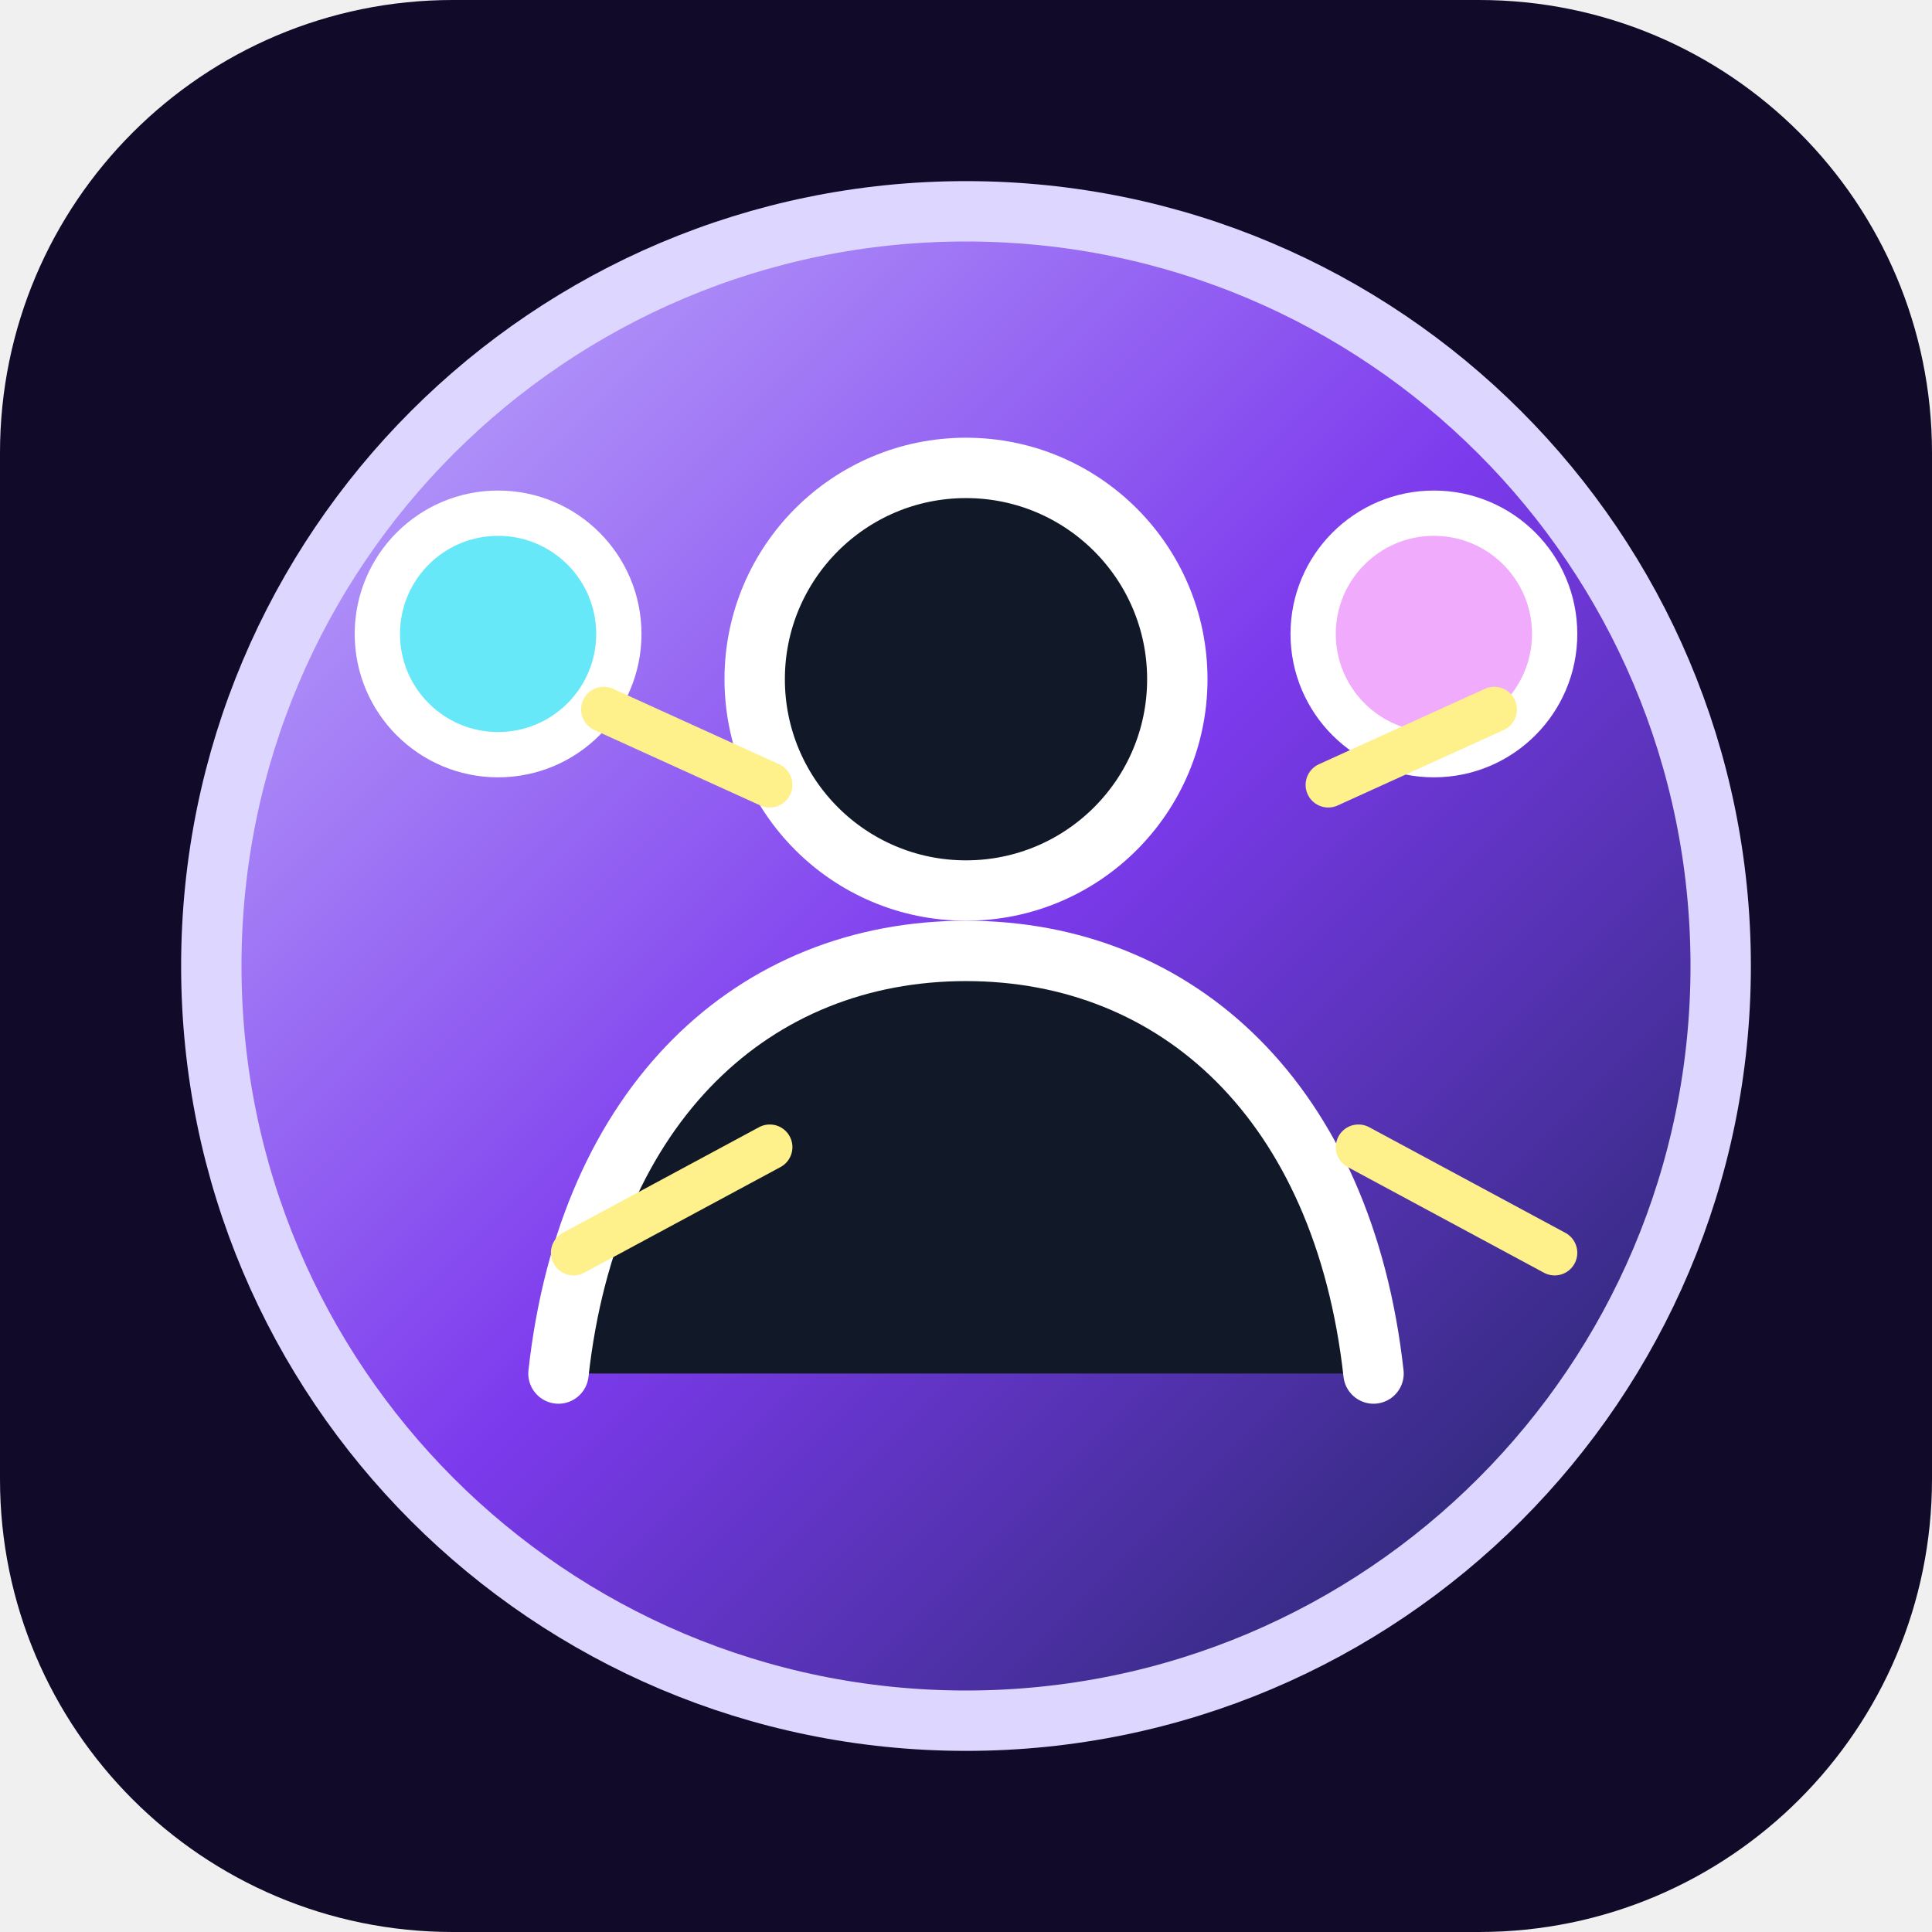
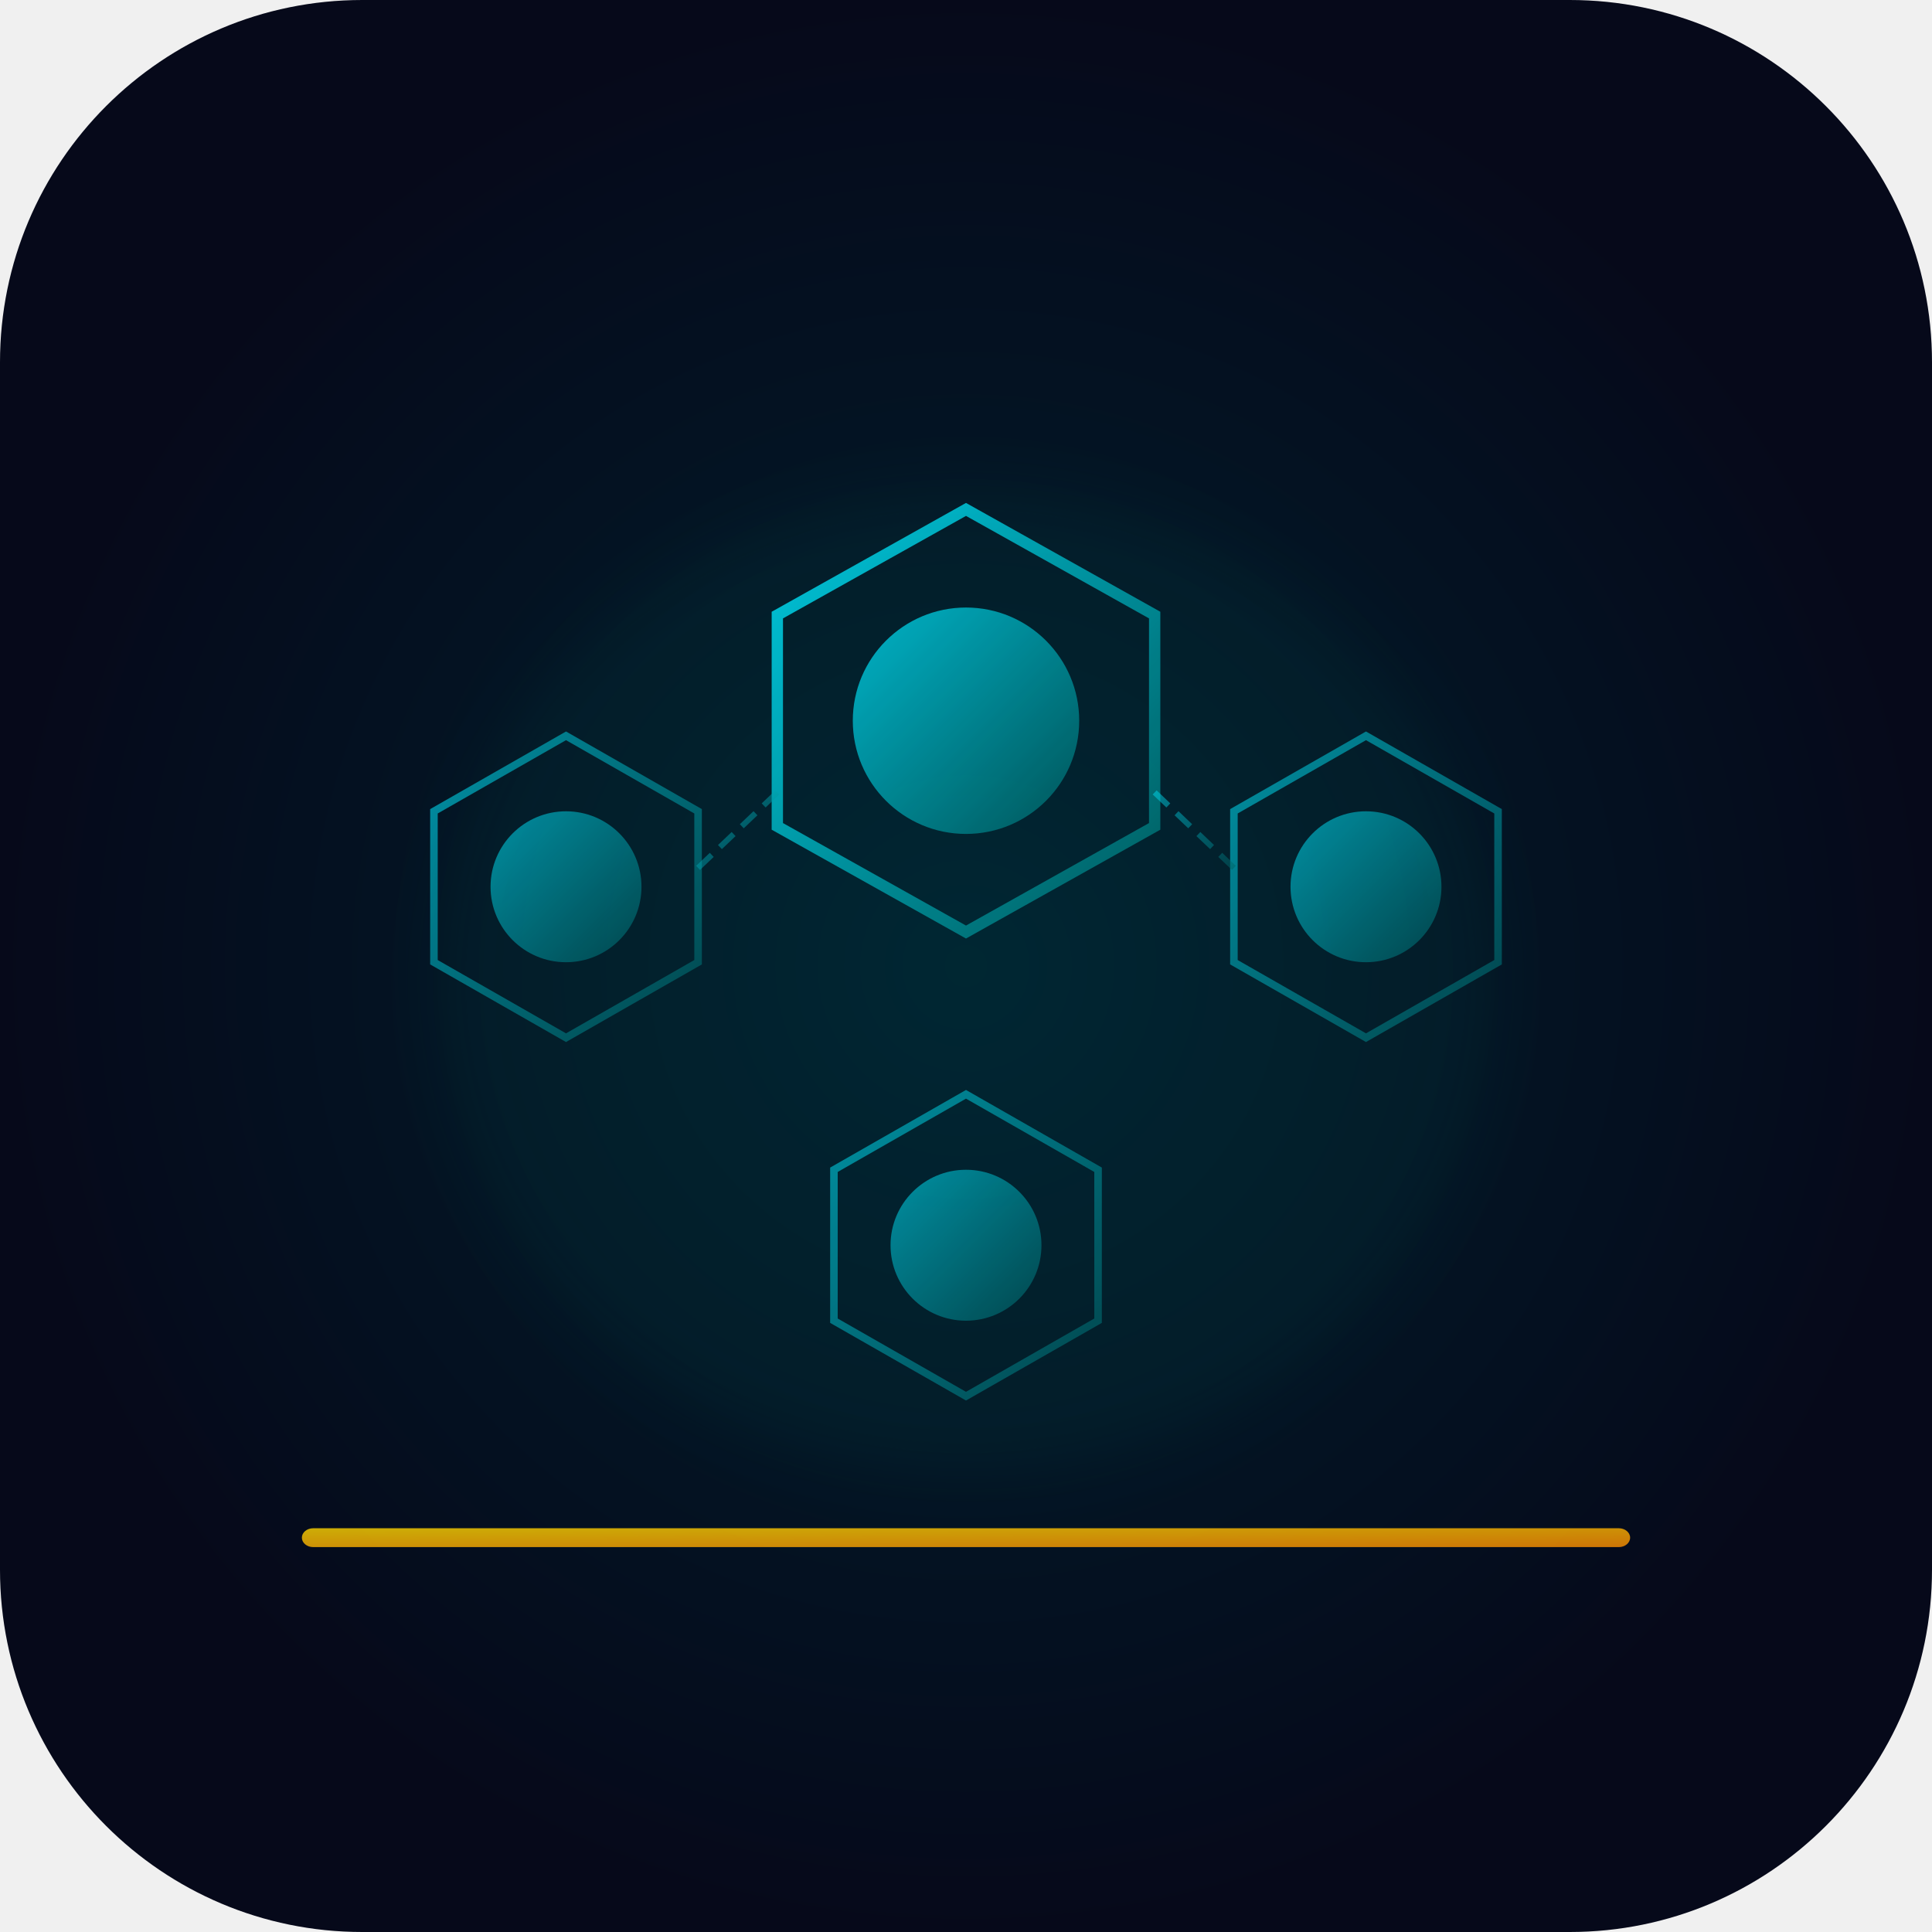
- <svg xmlns="http://www.w3.org/2000/svg" viewBox="0 0 128 128" role="img" aria-label="Agent Lee Roster">
+ <svg xmlns="http://www.w3.org/2000/svg" viewBox="0 0 512 512">
  <defs>
-     <linearGradient id="g" x1="0" y1="0" x2="1" y2="1">
-       <stop stop-color="#c4b5fd" />
-       <stop offset=".5" stop-color="#7c3aed" />
-       <stop offset="1" stop-color="#172554" />
+     <radialGradient id="bg" cx="50%" cy="50%" r="50%">
+       <stop offset="0%" stop-color="#00202e" />
+       <stop offset="100%" stop-color="#06091a" />
+     </radialGradient>
+     <linearGradient id="cyan" x1="0%" y1="0%" x2="100%" y2="100%">
+       <stop offset="0%" stop-color="#00e5ff" />
+       <stop offset="100%" stop-color="#006064" />
    </linearGradient>
+     <linearGradient id="gold" x1="0%" y1="0%" x2="100%" y2="100%">
+       <stop offset="0%" stop-color="#ffd600" />
+       <stop offset="100%" stop-color="#ff8f00" />
+     </linearGradient>
+     <filter id="blur">
+       <feGaussianBlur stdDeviation="8" />
+     </filter>
  </defs>
-   <rect width="128" height="128" rx="30" fill="#110b29" />
-   <circle cx="64" cy="64" r="50" fill="url(#g)" stroke="#ddd6fe" stroke-width="4" />
-   <circle cx="64" cy="45" r="14" fill="#111827" stroke="#fff" stroke-width="4" />
-   <path d="M37 91c2-18 13-28 27-28s25 10 27 28" fill="#111827" stroke="#fff" stroke-width="4" stroke-linecap="round" />
-   <circle cx="33" cy="42" r="8" fill="#67e8f9" stroke="#fff" stroke-width="3" />
-   <circle cx="95" cy="42" r="8" fill="#f0abfc" stroke="#fff" stroke-width="3" />
-   <path d="M40 47 51 52m37 0 11-5M38 83l13-7m39 0 13 7" stroke="#fef08a" stroke-width="3" stroke-linecap="round" />
+   <rect width="512" height="512" rx="96" fill="url(#bg)" />
+   <polygon points="256,135 306,163 306,219 256,247 206,219 206,163" fill="none" stroke="url(#cyan)" stroke-width="3" opacity="0.9" />
+   <circle cx="256" cy="191" r="30" fill="url(#cyan)" opacity="0.8" />
+   <polygon points="150,195 185,215 185,255 150,275 115,255 115,215" fill="none" stroke="url(#cyan)" stroke-width="2" opacity="0.6" />
+   <circle cx="150" cy="235" r="20" fill="url(#cyan)" opacity="0.6" />
+   <polygon points="362,195 397,215 397,255 362,275 327,255 327,215" fill="none" stroke="url(#cyan)" stroke-width="2" opacity="0.6" />
+   <circle cx="362" cy="235" r="20" fill="url(#cyan)" opacity="0.6" />
+   <polygon points="256,290 291,310 291,350 256,370 221,350 221,310" fill="none" stroke="url(#cyan)" stroke-width="2" opacity="0.6" />
+   <circle cx="256" cy="330" r="20" fill="url(#cyan)" opacity="0.6" />
+   <line x1="206" y1="210" x2="185" y2="230" stroke="url(#cyan)" stroke-width="1.5" stroke-dasharray="5 3" opacity="0.5" />
+   <line x1="306" y1="210" x2="327" y2="230" stroke="url(#cyan)" stroke-width="1.5" stroke-dasharray="5 3" opacity="0.5" />
+   <line x1="256" y1="247" x2="256" y2="310" stroke="url(#cyan)" stroke-width="1.5" stroke-dasharray="5 3" opacity="0.5" />
+   <ellipse cx="256" cy="260" rx="140" ry="130" fill="#00695c" opacity="0.1" filter="url(#blur)" />
+   <rect x="80" y="405" width="352" height="5" rx="3" fill="url(#gold)" opacity="0.8" />
</svg>
